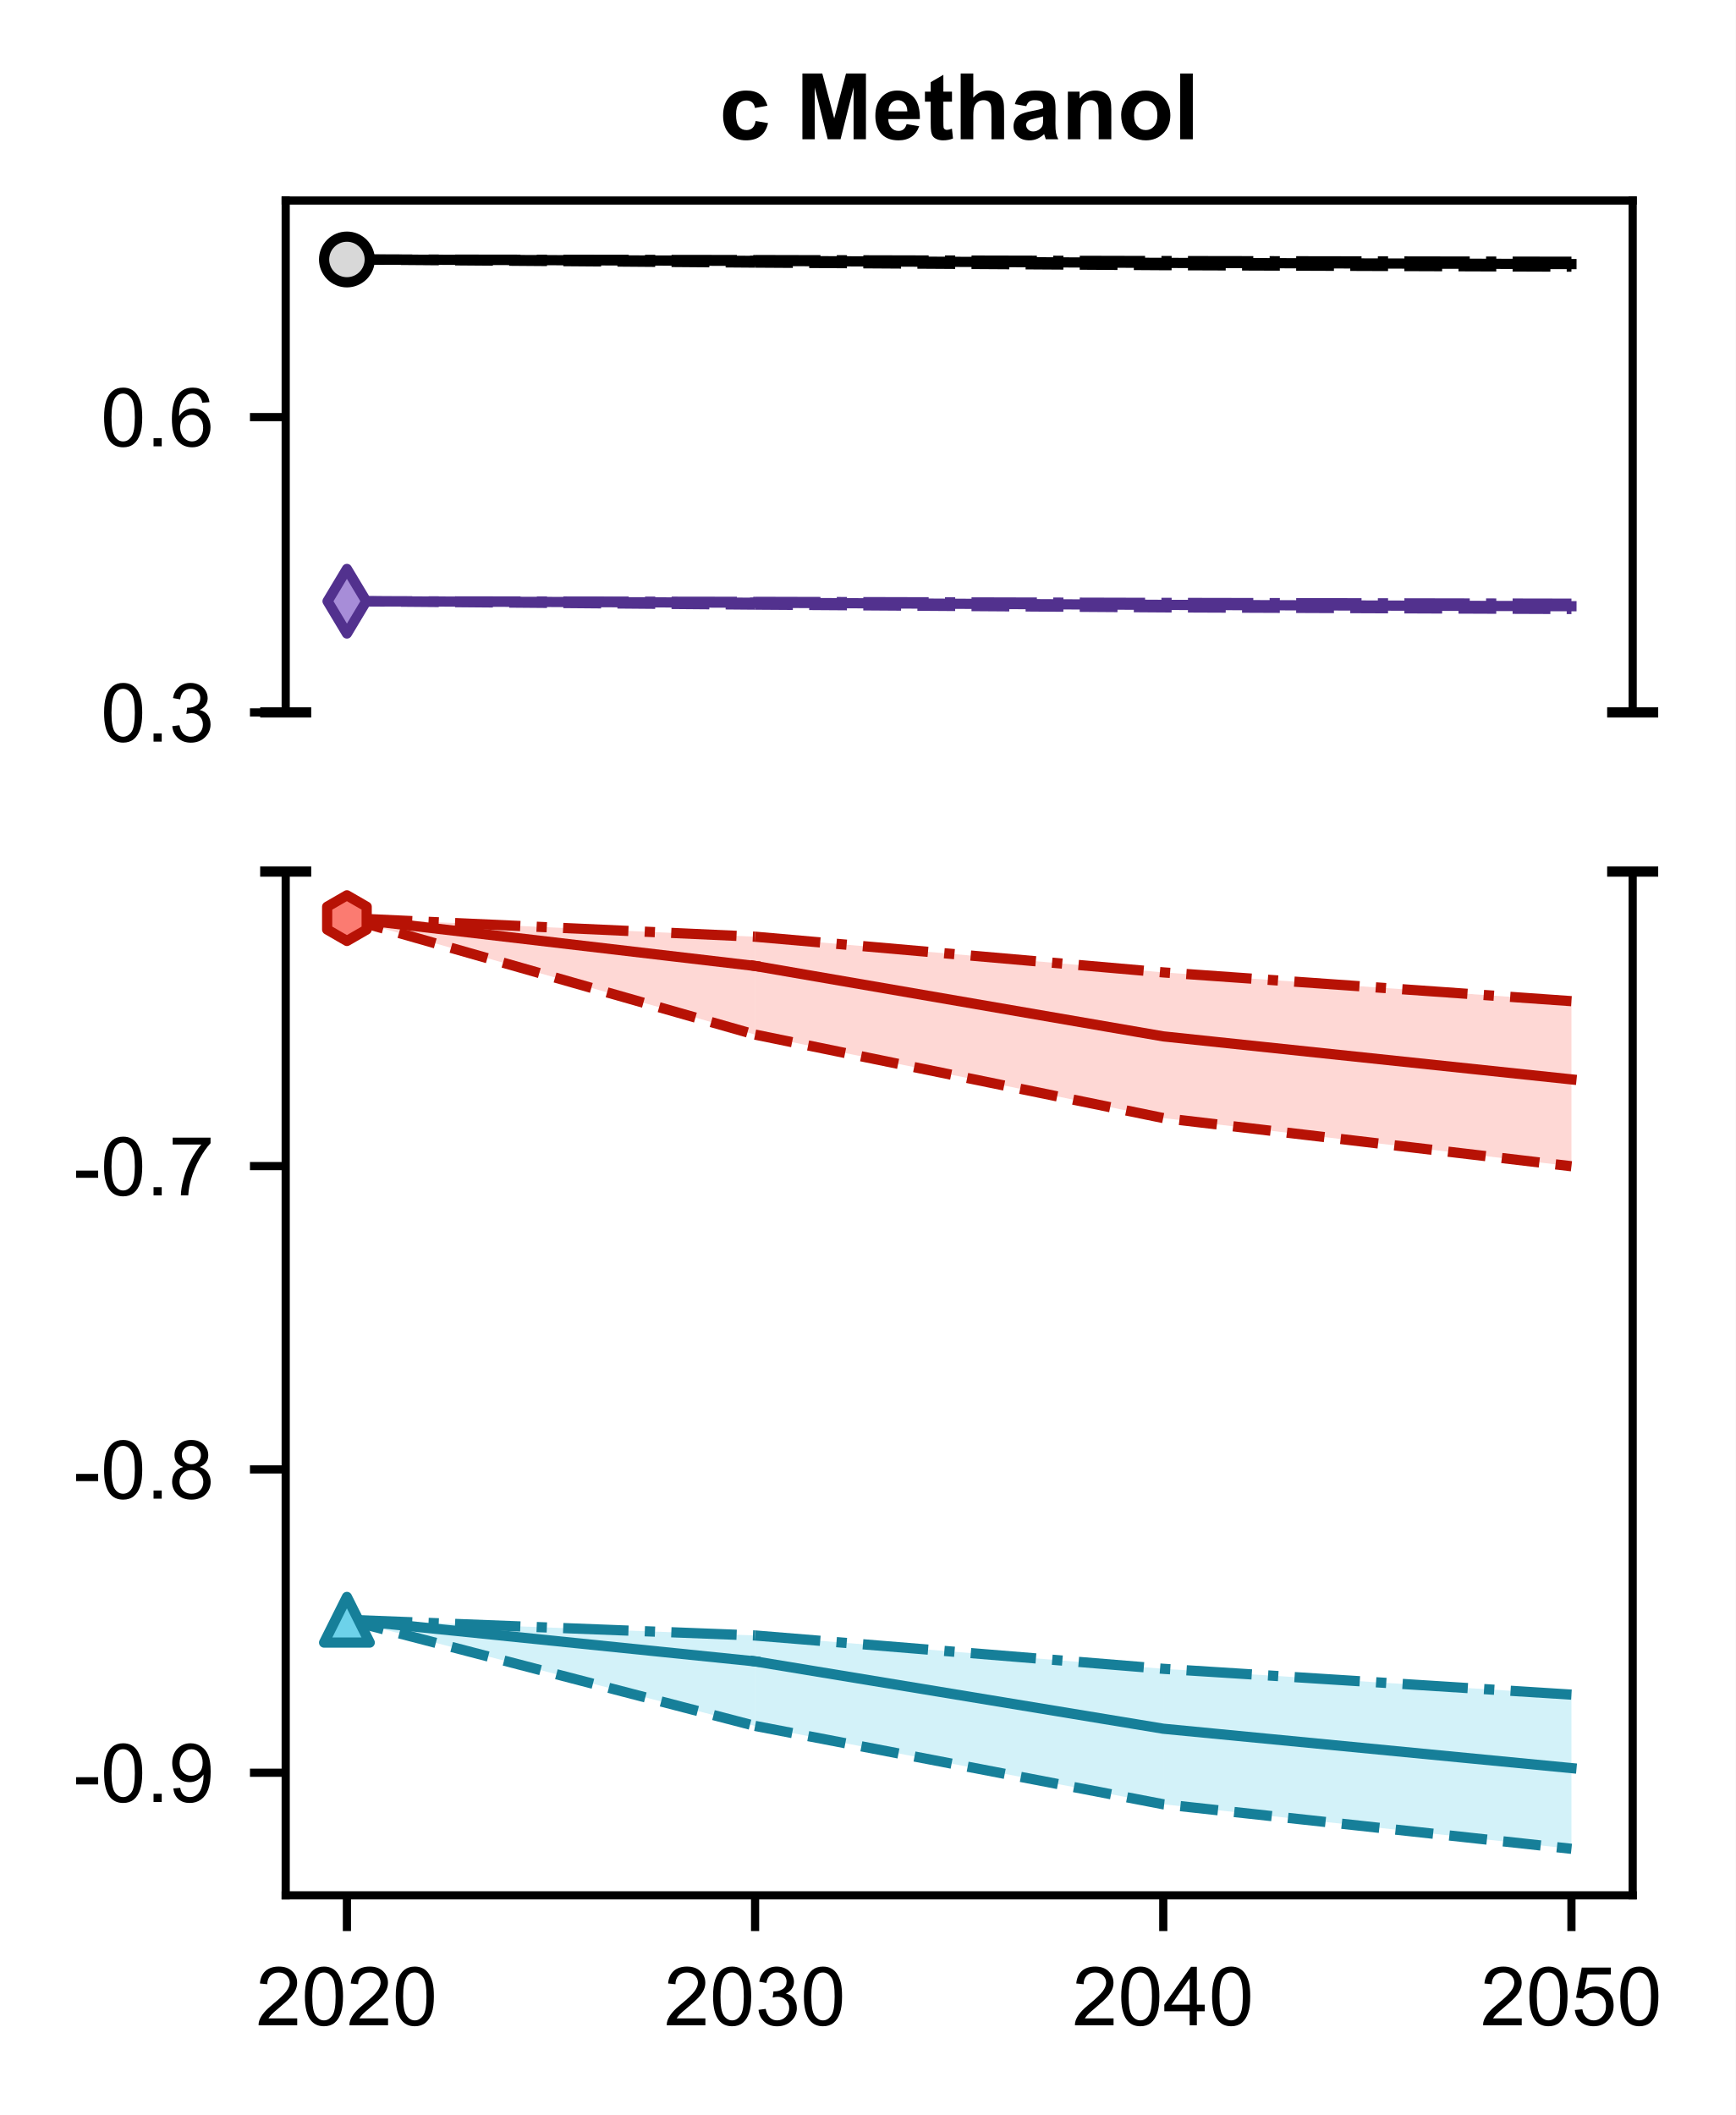
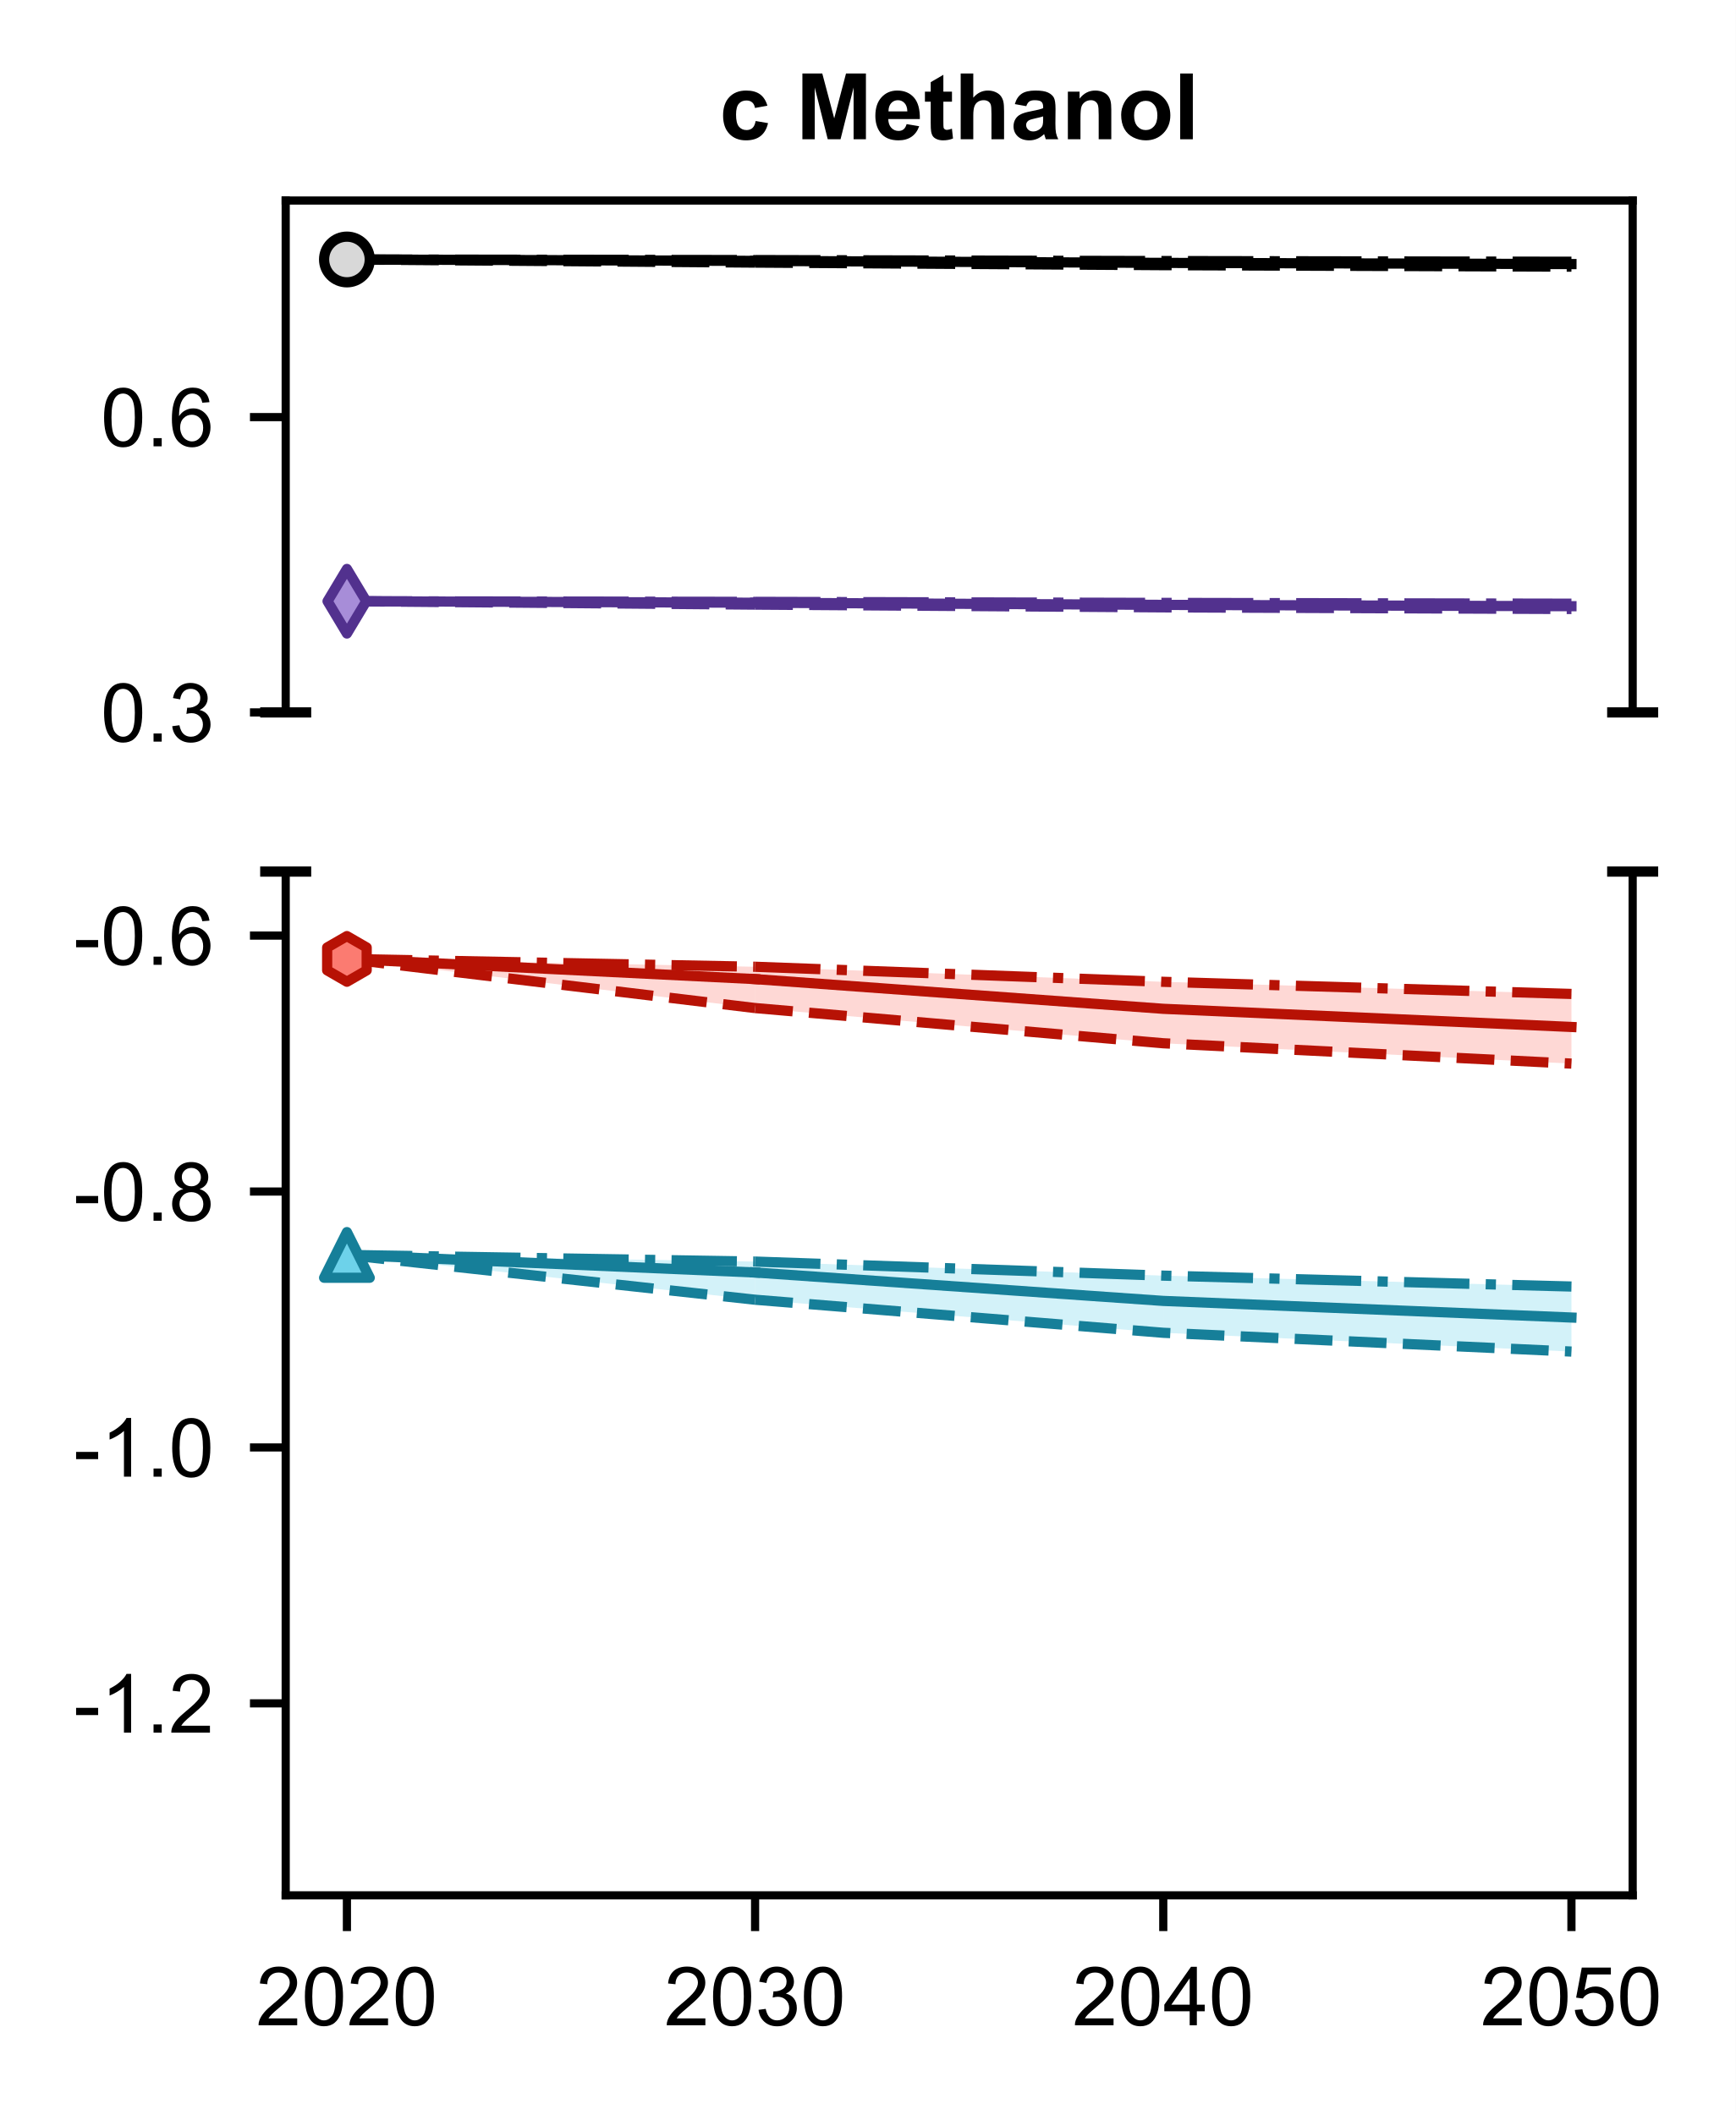
<svg xmlns="http://www.w3.org/2000/svg" xmlns:xlink="http://www.w3.org/1999/xlink" width="170.022pt" height="207.167pt" viewBox="0 0 170.022 207.167" version="1.1">
  <defs>
    <style type="text/css">*{stroke-linejoin: round; stroke-linecap: butt}</style>
  </defs>
  <g id="figure_1">
    <g id="patch_1">
      <path d="M 0 207.167  L 170.022 207.167  L 170.022 0  L 0 0  z " style="fill: #ffffff" />
    </g>
    <g id="axes_1">
      <g id="patch_2">
-         <path d="M 27.984 69.781  L 159.922 69.781  L 159.922 19.642  L 27.984 19.642  z " style="fill: #ffffff" />
+         <path d="M 27.984 69.781  L 159.921 69.781  L 159.921 19.642  L 27.984 19.642  z " style="fill: #ffffff" />
      </g>
      <g id="patch_3">
-         <path d="M 33.981 25.416  L 73.962 25.721  L 73.962 25.474  z " clip-path="url(#p23322a5b97)" style="fill: #808080; opacity: 0.3" />
+         <path d="M 33.981 25.416  L 73.962 25.721  L 73.962 25.474  z " clip-path="url(#pffa55a9d5e)" style="fill: #808080; opacity: 0.3" />
      </g>
      <g id="patch_4">
-         <path d="M 73.962 25.721  L 113.943 25.973  L 113.943 25.571  L 73.962 25.474  z " clip-path="url(#p23322a5b97)" style="fill: #808080; opacity: 0.3" />
+         <path d="M 73.962 25.721  L 113.943 25.973  L 113.943 25.571  L 73.962 25.474  z " clip-path="url(#pffa55a9d5e)" style="fill: #808080; opacity: 0.3" />
      </g>
      <g id="patch_5">
-         <path d="M 113.943 25.973  L 153.924 26.119  L 153.924 25.639  L 113.943 25.571  z " clip-path="url(#p23322a5b97)" style="fill: #808080; opacity: 0.3" />
+         <path d="M 113.943 25.973  L 153.924 26.119  L 153.924 25.639  L 113.943 25.571  z " clip-path="url(#pffa55a9d5e)" style="fill: #808080; opacity: 0.3" />
      </g>
      <g id="patch_6">
-         <path d="M 33.981 58.891  L 73.962 59.223  L 73.962 58.952  z " clip-path="url(#p23322a5b97)" style="fill: #a78dd8; opacity: 0.3" />
+         <path d="M 33.981 58.891  L 73.962 59.223  L 73.962 58.952  z " clip-path="url(#pffa55a9d5e)" style="fill: #a78dd8; opacity: 0.3" />
      </g>
      <g id="patch_7">
-         <path d="M 73.962 59.223  L 113.943 59.492  L 113.943 59.055  L 73.962 58.952  z " clip-path="url(#p23322a5b97)" style="fill: #a78dd8; opacity: 0.3" />
+         <path d="M 73.962 59.223  L 113.943 59.492  L 113.943 59.055  L 73.962 58.952  z " clip-path="url(#pffa55a9d5e)" style="fill: #a78dd8; opacity: 0.3" />
      </g>
      <g id="patch_8">
-         <path d="M 113.943 59.492  L 153.924 59.653  L 153.924 59.132  L 113.943 59.055  z " clip-path="url(#p23322a5b97)" style="fill: #a78dd8; opacity: 0.3" />
+         <path d="M 113.943 59.492  L 153.924 59.653  L 153.924 59.132  L 113.943 59.055  z " clip-path="url(#pffa55a9d5e)" style="fill: #a78dd8; opacity: 0.3" />
      </g>
      <g id="line2d_1">
-         <path d="M 33.981 25.416  L 73.962 25.554  " clip-path="url(#p23322a5b97)" style="fill: none; stroke: #000000; stroke-linecap: square" />
+         <path d="M 33.981 25.416  L 73.962 25.554  " clip-path="url(#pffa55a9d5e)" style="fill: none; stroke: #000000; stroke-linecap: square" />
      </g>
      <g id="line2d_2">
-         <path d="M 73.962 25.554  L 113.943 25.751  L 153.924 25.866  " clip-path="url(#p23322a5b97)" style="fill: none; stroke: #000000; stroke-linecap: square" />
+         <path d="M 73.962 25.554  L 113.943 25.751  L 153.924 25.866  " clip-path="url(#pffa55a9d5e)" style="fill: none; stroke: #000000; stroke-linecap: square" />
      </g>
      <g id="line2d_3">
-         <path d="M 33.981 25.416  L 73.962 25.474  " clip-path="url(#p23322a5b97)" style="fill: none; stroke-dasharray: 6.4,1.6,1,1.6; stroke-dashoffset: 0; stroke: #000000" />
+         <path d="M 33.981 25.416  L 73.962 25.474  " clip-path="url(#pffa55a9d5e)" style="fill: none; stroke-dasharray: 6.4,1.6,1,1.6; stroke-dashoffset: 0; stroke: #000000" />
      </g>
      <g id="line2d_4">
-         <path d="M 73.962 25.474  L 113.943 25.571  L 153.924 25.639  " clip-path="url(#p23322a5b97)" style="fill: none; stroke-dasharray: 6.4,1.6,1,1.6; stroke-dashoffset: 0; stroke: #000000" />
+         <path d="M 73.962 25.474  L 113.943 25.571  L 153.924 25.639  " clip-path="url(#pffa55a9d5e)" style="fill: none; stroke-dasharray: 6.4,1.6,1,1.6; stroke-dashoffset: 0; stroke: #000000" />
      </g>
      <g id="line2d_5">
-         <path d="M 33.981 25.416  L 73.962 25.721  " clip-path="url(#p23322a5b97)" style="fill: none; stroke-dasharray: 3.7,1.6; stroke-dashoffset: 0; stroke: #000000" />
+         <path d="M 33.981 25.416  L 73.962 25.721  " clip-path="url(#pffa55a9d5e)" style="fill: none; stroke-dasharray: 3.7,1.6; stroke-dashoffset: 0; stroke: #000000" />
      </g>
      <g id="line2d_6">
-         <path d="M 73.962 25.721  L 113.943 25.973  L 153.924 26.119  " clip-path="url(#p23322a5b97)" style="fill: none; stroke-dasharray: 3.7,1.6; stroke-dashoffset: 0; stroke: #000000" />
+         <path d="M 73.962 25.721  L 113.943 25.973  L 153.924 26.119  " clip-path="url(#pffa55a9d5e)" style="fill: none; stroke-dasharray: 3.7,1.6; stroke-dashoffset: 0; stroke: #000000" />
      </g>
      <g id="line2d_7">
-         <path d="M 33.981 58.891  L 73.962 59.039  " clip-path="url(#p23322a5b97)" style="fill: none; stroke: #52318e; stroke-linecap: square" />
+         <path d="M 33.981 58.891  L 73.962 59.039  " clip-path="url(#pffa55a9d5e)" style="fill: none; stroke: #52318e; stroke-linecap: square" />
      </g>
      <g id="line2d_8">
-         <path d="M 73.962 59.039  L 113.943 59.25  L 153.924 59.378  " clip-path="url(#p23322a5b97)" style="fill: none; stroke: #52318e; stroke-linecap: square" />
+         <path d="M 73.962 59.039  L 113.943 59.25  L 153.924 59.378  " clip-path="url(#pffa55a9d5e)" style="fill: none; stroke: #52318e; stroke-linecap: square" />
      </g>
      <g id="line2d_9">
-         <path d="M 33.981 58.891  L 73.962 58.952  " clip-path="url(#p23322a5b97)" style="fill: none; stroke-dasharray: 6.4,1.6,1,1.6; stroke-dashoffset: 0; stroke: #52318e" />
+         <path d="M 33.981 58.891  L 73.962 58.952  " clip-path="url(#pffa55a9d5e)" style="fill: none; stroke-dasharray: 6.4,1.6,1,1.6; stroke-dashoffset: 0; stroke: #52318e" />
      </g>
      <g id="line2d_10">
-         <path d="M 73.962 58.952  L 113.943 59.055  L 153.924 59.132  " clip-path="url(#p23322a5b97)" style="fill: none; stroke-dasharray: 6.4,1.6,1,1.6; stroke-dashoffset: 0; stroke: #52318e" />
+         <path d="M 73.962 58.952  L 113.943 59.055  L 153.924 59.132  " clip-path="url(#pffa55a9d5e)" style="fill: none; stroke-dasharray: 6.4,1.6,1,1.6; stroke-dashoffset: 0; stroke: #52318e" />
      </g>
      <g id="line2d_11">
-         <path d="M 33.981 58.891  L 73.962 59.223  " clip-path="url(#p23322a5b97)" style="fill: none; stroke-dasharray: 3.7,1.6; stroke-dashoffset: 0; stroke: #52318e" />
+         <path d="M 33.981 58.891  L 73.962 59.223  " clip-path="url(#pffa55a9d5e)" style="fill: none; stroke-dasharray: 3.7,1.6; stroke-dashoffset: 0; stroke: #52318e" />
      </g>
      <g id="line2d_12">
-         <path d="M 73.962 59.223  L 113.943 59.492  L 153.924 59.653  " clip-path="url(#p23322a5b97)" style="fill: none; stroke-dasharray: 3.7,1.6; stroke-dashoffset: 0; stroke: #52318e" />
+         <path d="M 73.962 59.223  L 113.943 59.492  L 153.924 59.653  " clip-path="url(#pffa55a9d5e)" style="fill: none; stroke-dasharray: 3.7,1.6; stroke-dashoffset: 0; stroke: #52318e" />
      </g>
      <g id="matplotlib.axis_1">
        <g id="xtick_1" />
        <g id="xtick_2" />
        <g id="xtick_3" />
        <g id="xtick_4" />
      </g>
      <g id="matplotlib.axis_2">
        <g id="ytick_1">
          <g id="line2d_13">
            <defs>
-               <path id="mb553f7c264" d="M 0 0  L -3.5 0  " style="stroke: #000000; stroke-width: 0.8" />
+               <path id="ma61cd50c92" d="M 0 0  L -3.5 0  " style="stroke: #000000; stroke-width: 0.8" />
            </defs>
            <g>
-               <use xlink:href="#mb553f7c264" x="27.984" y="69.781" style="stroke: #000000; stroke-width: 0.8" />
+               <use xlink:href="#ma61cd50c92" x="27.984" y="69.781" style="stroke: #000000; stroke-width: 0.8" />
            </g>
          </g>
          <g id="text_1">
            <g transform="translate(9.86375 72.64377) scale(0.08 -0.08)">
              <defs>
                <path id="ArialMT-30" d="M 266 2259  Q 266 3072 433 3567  Q 600 4063 929 4331  Q 1259 4600 1759 4600  Q 2128 4600 2406 4451  Q 2684 4303 2865 4023  Q 3047 3744 3150 3342  Q 3253 2941 3253 2259  Q 3253 1453 3087 958  Q 2922 463 2592 192  Q 2263 -78 1759 -78  Q 1097 -78 719 397  Q 266 969 266 2259  z M 844 2259  Q 844 1131 1108 757  Q 1372 384 1759 384  Q 2147 384 2411 759  Q 2675 1134 2675 2259  Q 2675 3391 2411 3762  Q 2147 4134 1753 4134  Q 1366 4134 1134 3806  Q 844 3388 844 2259  z " transform="scale(0.015625)" />
                <path id="ArialMT-2e" d="M 581 0  L 581 641  L 1222 641  L 1222 0  L 581 0  z " transform="scale(0.015625)" />
                <path id="ArialMT-33" d="M 269 1209  L 831 1284  Q 928 806 1161 595  Q 1394 384 1728 384  Q 2125 384 2398 659  Q 2672 934 2672 1341  Q 2672 1728 2419 1979  Q 2166 2231 1775 2231  Q 1616 2231 1378 2169  L 1441 2663  Q 1497 2656 1531 2656  Q 1891 2656 2178 2843  Q 2466 3031 2466 3422  Q 2466 3731 2256 3934  Q 2047 4138 1716 4138  Q 1388 4138 1169 3931  Q 950 3725 888 3313  L 325 3413  Q 428 3978 793 4289  Q 1159 4600 1703 4600  Q 2078 4600 2393 4439  Q 2709 4278 2876 4000  Q 3044 3722 3044 3409  Q 3044 3113 2884 2869  Q 2725 2625 2413 2481  Q 2819 2388 3044 2092  Q 3269 1797 3269 1353  Q 3269 753 2831 336  Q 2394 -81 1725 -81  Q 1122 -81 723 278  Q 325 638 269 1209  z " transform="scale(0.015625)" />
              </defs>
              <use xlink:href="#ArialMT-30" />
              <use xlink:href="#ArialMT-2e" x="55.615" />
              <use xlink:href="#ArialMT-33" x="83.398" />
            </g>
          </g>
        </g>
        <g id="ytick_2">
          <g id="line2d_14">
            <g>
-               <use xlink:href="#mb553f7c264" x="27.984" y="40.855" style="stroke: #000000; stroke-width: 0.8" />
+               <use xlink:href="#ma61cd50c92" x="27.984" y="40.855" style="stroke: #000000; stroke-width: 0.8" />
            </g>
          </g>
          <g id="text_2">
            <g transform="translate(9.86375 43.71765) scale(0.08 -0.08)">
              <defs>
                <path id="ArialMT-36" d="M 3184 3459  L 2625 3416  Q 2550 3747 2413 3897  Q 2184 4138 1850 4138  Q 1581 4138 1378 3988  Q 1113 3794 959 3422  Q 806 3050 800 2363  Q 1003 2672 1297 2822  Q 1591 2972 1913 2972  Q 2475 2972 2870 2558  Q 3266 2144 3266 1488  Q 3266 1056 3080 686  Q 2894 316 2569 119  Q 2244 -78 1831 -78  Q 1128 -78 684 439  Q 241 956 241 2144  Q 241 3472 731 4075  Q 1159 4600 1884 4600  Q 2425 4600 2770 4297  Q 3116 3994 3184 3459  z M 888 1484  Q 888 1194 1011 928  Q 1134 663 1356 523  Q 1578 384 1822 384  Q 2178 384 2434 671  Q 2691 959 2691 1453  Q 2691 1928 2437 2201  Q 2184 2475 1800 2475  Q 1419 2475 1153 2201  Q 888 1928 888 1484  z " transform="scale(0.015625)" />
              </defs>
              <use xlink:href="#ArialMT-30" />
              <use xlink:href="#ArialMT-2e" x="55.615" />
              <use xlink:href="#ArialMT-36" x="83.398" />
            </g>
          </g>
        </g>
      </g>
      <g id="PathCollection_1">
        <defs>
-           <path id="m771b8c4bbf" d="M 0 2.236  C 0.593 2.236 1.162 2 1.581 1.581  C 2 1.162 2.236 0.593 2.236 0  C 2.236 -0.593 2 -1.162 1.581 -1.581  C 1.162 -2 0.593 -2.236 0 -2.236  C -0.593 -2.236 -1.162 -2 -1.581 -1.581  C -2 -1.162 -2.236 -0.593 -2.236 0  C -2.236 0.593 -2 1.162 -1.581 1.581  C -1.162 2 -0.593 2.236 0 2.236  z " style="stroke: #000000" />
+           <path id="m70db8c311c" d="M 0 2.236  C 0.593 2.236 1.162 2 1.581 1.581  C 2 1.162 2.236 0.593 2.236 0  C 2.236 -0.593 2 -1.162 1.581 -1.581  C 1.162 -2 0.593 -2.236 0 -2.236  C -0.593 -2.236 -1.162 -2 -1.581 -1.581  C -2 -1.162 -2.236 -0.593 -2.236 0  C -2.236 0.593 -2 1.162 -1.581 1.581  C -1.162 2 -0.593 2.236 0 2.236  z " style="stroke: #000000" />
        </defs>
-         <g clip-path="url(#p23322a5b97)">
-           <use xlink:href="#m771b8c4bbf" x="33.981" y="25.416" style="fill: #d8d8d8; stroke: #000000" />
+         <g clip-path="url(#pffa55a9d5e)">
+           <use xlink:href="#m70db8c311c" x="33.981" y="25.416" style="fill: #d8d8d8; stroke: #000000" />
        </g>
      </g>
      <g id="PathCollection_2">
        <defs>
-           <path id="mf2dcf0f09a" d="M -0 3.162  L 1.897 0  L 0 -3.162  L -1.897 -0  z " style="stroke: #52318e" />
+           <path id="m788d1871b0" d="M -0 3.162  L 1.897 0  L 0 -3.162  L -1.897 -0  z " style="stroke: #52318e" />
        </defs>
-         <g clip-path="url(#p23322a5b97)">
-           <use xlink:href="#mf2dcf0f09a" x="33.981" y="58.891" style="fill: #a78dd8; stroke: #52318e" />
+         <g clip-path="url(#pffa55a9d5e)">
+           <use xlink:href="#m788d1871b0" x="33.981" y="58.891" style="fill: #a78dd8; stroke: #52318e" />
        </g>
      </g>
      <g id="line2d_15">
        <defs>
-           <path id="m4229634cae" d="M -2.5 0  L 2.5 0  " style="stroke: #000000" />
+           <path id="m372b4cc772" d="M -2.5 0  L 2.5 0  " style="stroke: #000000" />
        </defs>
        <g>
-           <use xlink:href="#m4229634cae" x="27.984" y="69.781" style="stroke: #000000" />
-           <use xlink:href="#m4229634cae" x="159.922" y="69.781" style="stroke: #000000" />
+           <use xlink:href="#m372b4cc772" x="27.984" y="69.781" style="stroke: #000000" />
+           <use xlink:href="#m372b4cc772" x="159.921" y="69.781" style="stroke: #000000" />
        </g>
      </g>
      <g id="patch_9">
        <path d="M 27.984 69.781  L 27.984 19.642  " style="fill: none; stroke: #000000; stroke-width: 0.8; stroke-linejoin: miter; stroke-linecap: square" />
      </g>
      <g id="patch_10">
-         <path d="M 159.922 69.781  L 159.922 19.642  " style="fill: none; stroke: #000000; stroke-width: 0.8; stroke-linejoin: miter; stroke-linecap: square" />
+         <path d="M 159.921 69.781  L 159.921 19.642  " style="fill: none; stroke: #000000; stroke-width: 0.8; stroke-linejoin: miter; stroke-linecap: square" />
      </g>
      <g id="patch_11">
-         <path d="M 27.984 19.642  L 159.922 19.642  " style="fill: none; stroke: #000000; stroke-width: 0.8; stroke-linejoin: miter; stroke-linecap: square" />
+         <path d="M 27.984 19.642  L 159.921 19.642  " style="fill: none; stroke: #000000; stroke-width: 0.8; stroke-linejoin: miter; stroke-linecap: square" />
      </g>
      <g id="text_3">
-         <g transform="translate(70.45279 13.64203) scale(0.09 -0.09)">
+         <g transform="translate(70.45277 13.64203) scale(0.09 -0.09)">
          <defs>
            <path id="Arial-BoldMT-63" d="M 3353 2338  L 2488 2181  Q 2444 2441 2289 2572  Q 2134 2703 1888 2703  Q 1559 2703 1364 2476  Q 1169 2250 1169 1719  Q 1169 1128 1367 884  Q 1566 641 1900 641  Q 2150 641 2309 783  Q 2469 925 2534 1272  L 3397 1125  Q 3263 531 2881 228  Q 2500 -75 1859 -75  Q 1131 -75 698 384  Q 266 844 266 1656  Q 266 2478 700 2936  Q 1134 3394 1875 3394  Q 2481 3394 2839 3133  Q 3197 2872 3353 2338  z " transform="scale(0.015625)" />
            <path id="Arial-BoldMT-20" transform="scale(0.015625)" />
            <path id="Arial-BoldMT-4d" d="M 453 0  L 453 4581  L 1838 4581  L 2669 1456  L 3491 4581  L 4878 4581  L 4878 0  L 4019 0  L 4019 3606  L 3109 0  L 2219 0  L 1313 3606  L 1313 0  L 453 0  z " transform="scale(0.015625)" />
            <path id="Arial-BoldMT-65" d="M 2381 1056  L 3256 909  Q 3088 428 2723 176  Q 2359 -75 1813 -75  Q 947 -75 531 491  Q 203 944 203 1634  Q 203 2459 634 2926  Q 1066 3394 1725 3394  Q 2466 3394 2894 2905  Q 3322 2416 3303 1406  L 1103 1406  Q 1113 1016 1316 798  Q 1519 581 1822 581  Q 2028 581 2168 693  Q 2309 806 2381 1056  z M 2431 1944  Q 2422 2325 2234 2523  Q 2047 2722 1778 2722  Q 1491 2722 1303 2513  Q 1116 2303 1119 1944  L 2431 1944  z " transform="scale(0.015625)" />
            <path id="Arial-BoldMT-74" d="M 1981 3319  L 1981 2619  L 1381 2619  L 1381 1281  Q 1381 875 1398 808  Q 1416 741 1477 697  Q 1538 653 1625 653  Q 1747 653 1978 738  L 2053 56  Q 1747 -75 1359 -75  Q 1122 -75 931 4  Q 741 84 652 211  Q 563 338 528 553  Q 500 706 500 1172  L 500 2619  L 97 2619  L 97 3319  L 500 3319  L 500 3978  L 1381 4491  L 1381 3319  L 1981 3319  z " transform="scale(0.015625)" />
            <path id="Arial-BoldMT-68" d="M 1334 4581  L 1334 2897  Q 1759 3394 2350 3394  Q 2653 3394 2897 3281  Q 3141 3169 3264 2994  Q 3388 2819 3433 2606  Q 3478 2394 3478 1947  L 3478 0  L 2600 0  L 2600 1753  Q 2600 2275 2550 2415  Q 2500 2556 2373 2639  Q 2247 2722 2056 2722  Q 1838 2722 1666 2615  Q 1494 2509 1414 2295  Q 1334 2081 1334 1663  L 1334 0  L 456 0  L 456 4581  L 1334 4581  z " transform="scale(0.015625)" />
            <path id="Arial-BoldMT-61" d="M 1116 2306  L 319 2450  Q 453 2931 781 3162  Q 1109 3394 1756 3394  Q 2344 3394 2631 3255  Q 2919 3116 3036 2902  Q 3153 2688 3153 2116  L 3144 1091  Q 3144 653 3186 445  Q 3228 238 3344 0  L 2475 0  Q 2441 88 2391 259  Q 2369 338 2359 363  Q 2134 144 1878 34  Q 1622 -75 1331 -75  Q 819 -75 523 203  Q 228 481 228 906  Q 228 1188 362 1408  Q 497 1628 739 1745  Q 981 1863 1438 1950  Q 2053 2066 2291 2166  L 2291 2253  Q 2291 2506 2166 2614  Q 2041 2722 1694 2722  Q 1459 2722 1328 2630  Q 1197 2538 1116 2306  z M 2291 1594  Q 2122 1538 1756 1459  Q 1391 1381 1278 1306  Q 1106 1184 1106 997  Q 1106 813 1243 678  Q 1381 544 1594 544  Q 1831 544 2047 700  Q 2206 819 2256 991  Q 2291 1103 2291 1419  L 2291 1594  z " transform="scale(0.015625)" />
            <path id="Arial-BoldMT-6e" d="M 3478 0  L 2600 0  L 2600 1694  Q 2600 2231 2544 2389  Q 2488 2547 2361 2634  Q 2234 2722 2056 2722  Q 1828 2722 1647 2597  Q 1466 2472 1398 2265  Q 1331 2059 1331 1503  L 1331 0  L 453 0  L 453 3319  L 1269 3319  L 1269 2831  Q 1703 3394 2363 3394  Q 2653 3394 2893 3289  Q 3134 3184 3257 3021  Q 3381 2859 3429 2653  Q 3478 2447 3478 2063  L 3478 0  z " transform="scale(0.015625)" />
            <path id="Arial-BoldMT-6f" d="M 256 1706  Q 256 2144 472 2553  Q 688 2963 1083 3178  Q 1478 3394 1966 3394  Q 2719 3394 3200 2905  Q 3681 2416 3681 1669  Q 3681 916 3195 420  Q 2709 -75 1972 -75  Q 1516 -75 1102 131  Q 688 338 472 736  Q 256 1134 256 1706  z M 1156 1659  Q 1156 1166 1390 903  Q 1625 641 1969 641  Q 2313 641 2545 903  Q 2778 1166 2778 1666  Q 2778 2153 2545 2415  Q 2313 2678 1969 2678  Q 1625 2678 1390 2415  Q 1156 2153 1156 1659  z " transform="scale(0.015625)" />
            <path id="Arial-BoldMT-6c" d="M 459 0  L 459 4581  L 1338 4581  L 1338 0  L 459 0  z " transform="scale(0.015625)" />
          </defs>
          <use xlink:href="#Arial-BoldMT-63" />
          <use xlink:href="#Arial-BoldMT-20" x="55.615" />
          <use xlink:href="#Arial-BoldMT-4d" x="83.398" />
          <use xlink:href="#Arial-BoldMT-65" x="166.699" />
          <use xlink:href="#Arial-BoldMT-74" x="222.314" />
          <use xlink:href="#Arial-BoldMT-68" x="255.615" />
          <use xlink:href="#Arial-BoldMT-61" x="316.699" />
          <use xlink:href="#Arial-BoldMT-6e" x="372.314" />
          <use xlink:href="#Arial-BoldMT-6f" x="433.398" />
          <use xlink:href="#Arial-BoldMT-6c" x="494.482" />
        </g>
      </g>
    </g>
    <g id="axes_2">
      <g id="patch_12">
-         <path d="M 27.984 185.651  L 159.922 185.651  L 159.922 85.374  L 27.984 85.374  z " style="fill: #ffffff" />
+         <path d="M 27.984 185.651  L 159.921 185.651  L 159.921 85.374  L 27.984 85.374  z " style="fill: #ffffff" />
      </g>
      <g id="patch_13">
-         <path d="M 33.981 158.657  L 73.962 169.056  L 73.962 160.198  z " clip-path="url(#p13dc4ee8be)" style="fill: #6dd2ea; opacity: 0.3" />
+         <path d="M 33.981 122.922  L 73.962 127.31  L 73.962 123.573  z " clip-path="url(#p089c542dbd)" style="fill: #6dd2ea; opacity: 0.3" />
      </g>
      <g id="patch_14">
-         <path d="M 73.962 169.056  L 113.943 176.731  L 113.943 163.462  L 73.962 160.198  z " clip-path="url(#p13dc4ee8be)" style="fill: #6dd2ea; opacity: 0.3" />
+         <path d="M 73.962 127.31  L 113.943 130.548  L 113.943 124.95  L 73.962 123.573  z " clip-path="url(#p089c542dbd)" style="fill: #6dd2ea; opacity: 0.3" />
      </g>
      <g id="patch_15">
-         <path d="M 113.943 176.731  L 153.924 181.093  L 153.924 165.992  L 113.943 163.462  z " clip-path="url(#p13dc4ee8be)" style="fill: #6dd2ea; opacity: 0.3" />
+         <path d="M 113.943 130.548  L 153.924 132.388  L 153.924 126.017  L 113.943 124.95  z " clip-path="url(#p089c542dbd)" style="fill: #6dd2ea; opacity: 0.3" />
      </g>
      <g id="patch_16">
-         <path d="M 33.981 89.932  L 73.962 101.341  L 73.962 91.752  z " clip-path="url(#p13dc4ee8be)" style="fill: #fb7b71; opacity: 0.3" />
+         <path d="M 33.981 93.927  L 73.962 98.74  L 73.962 94.695  z " clip-path="url(#p089c542dbd)" style="fill: #fb7b71; opacity: 0.3" />
      </g>
      <g id="patch_17">
-         <path d="M 73.962 101.341  L 113.943 109.515  L 113.943 95.248  L 73.962 91.752  z " clip-path="url(#p13dc4ee8be)" style="fill: #fb7b71; opacity: 0.3" />
+         <path d="M 73.962 98.74  L 113.943 102.189  L 113.943 96.17  L 73.962 94.695  z " clip-path="url(#p089c542dbd)" style="fill: #fb7b71; opacity: 0.3" />
      </g>
      <g id="patch_18">
-         <path d="M 113.943 109.515  L 153.924 114.235  L 153.924 98.065  L 113.943 95.248  z " clip-path="url(#p13dc4ee8be)" style="fill: #fb7b71; opacity: 0.3" />
+         <path d="M 113.943 102.189  L 153.924 104.181  L 153.924 97.358  L 113.943 96.17  z " clip-path="url(#p089c542dbd)" style="fill: #fb7b71; opacity: 0.3" />
      </g>
      <g id="line2d_16">
-         <path d="M 33.981 158.657  L 73.962 162.735  " clip-path="url(#p13dc4ee8be)" style="fill: none; stroke: #167f99; stroke-linecap: square" />
+         <path d="M 33.981 122.922  L 73.962 124.643  " clip-path="url(#p089c542dbd)" style="fill: none; stroke: #167f99; stroke-linecap: square" />
      </g>
      <g id="line2d_17">
-         <path d="M 73.962 162.735  L 113.943 169.331  L 153.924 173.189  " clip-path="url(#p13dc4ee8be)" style="fill: none; stroke: #167f99; stroke-linecap: square" />
+         <path d="M 73.962 124.643  L 113.943 127.426  L 153.924 129.054  " clip-path="url(#p089c542dbd)" style="fill: none; stroke: #167f99; stroke-linecap: square" />
      </g>
      <g id="line2d_18">
-         <path d="M 33.981 158.657  L 73.962 160.198  " clip-path="url(#p13dc4ee8be)" style="fill: none; stroke-dasharray: 6.4,1.6,1,1.6; stroke-dashoffset: 0; stroke: #167f99" />
+         <path d="M 33.981 122.922  L 73.962 123.573  " clip-path="url(#p089c542dbd)" style="fill: none; stroke-dasharray: 6.4,1.6,1,1.6; stroke-dashoffset: 0; stroke: #167f99" />
      </g>
      <g id="line2d_19">
-         <path d="M 73.962 160.198  L 113.943 163.462  L 153.924 165.992  " clip-path="url(#p13dc4ee8be)" style="fill: none; stroke-dasharray: 6.4,1.6,1,1.6; stroke-dashoffset: 0; stroke: #167f99" />
+         <path d="M 73.962 123.573  L 113.943 124.95  L 153.924 126.017  " clip-path="url(#p089c542dbd)" style="fill: none; stroke-dasharray: 6.4,1.6,1,1.6; stroke-dashoffset: 0; stroke: #167f99" />
      </g>
      <g id="line2d_20">
-         <path d="M 33.981 158.657  L 73.962 169.056  " clip-path="url(#p13dc4ee8be)" style="fill: none; stroke-dasharray: 3.7,1.6; stroke-dashoffset: 0; stroke: #167f99" />
+         <path d="M 33.981 122.922  L 73.962 127.31  " clip-path="url(#p089c542dbd)" style="fill: none; stroke-dasharray: 3.7,1.6; stroke-dashoffset: 0; stroke: #167f99" />
      </g>
      <g id="line2d_21">
-         <path d="M 73.962 169.056  L 113.943 176.731  L 153.924 181.093  " clip-path="url(#p13dc4ee8be)" style="fill: none; stroke-dasharray: 3.7,1.6; stroke-dashoffset: 0; stroke: #167f99" />
+         <path d="M 73.962 127.31  L 113.943 130.548  L 153.924 132.388  " clip-path="url(#p089c542dbd)" style="fill: none; stroke-dasharray: 3.7,1.6; stroke-dashoffset: 0; stroke: #167f99" />
      </g>
      <g id="line2d_22">
-         <path d="M 33.981 89.932  L 73.962 94.619  " clip-path="url(#p13dc4ee8be)" style="fill: none; stroke: #b71205; stroke-linecap: square" />
+         <path d="M 33.981 93.927  L 73.962 95.904  " clip-path="url(#p089c542dbd)" style="fill: none; stroke: #b71205; stroke-linecap: square" />
      </g>
      <g id="line2d_23">
-         <path d="M 73.962 94.619  L 113.943 101.515  L 153.924 105.728  " clip-path="url(#p13dc4ee8be)" style="fill: none; stroke: #b71205; stroke-linecap: square" />
+         <path d="M 73.962 95.904  L 113.943 98.814  L 153.924 100.592  " clip-path="url(#p089c542dbd)" style="fill: none; stroke: #b71205; stroke-linecap: square" />
      </g>
      <g id="line2d_24">
-         <path d="M 33.981 89.932  L 73.962 91.752  " clip-path="url(#p13dc4ee8be)" style="fill: none; stroke-dasharray: 6.4,1.6,1,1.6; stroke-dashoffset: 0; stroke: #b71205" />
+         <path d="M 33.981 93.927  L 73.962 94.695  " clip-path="url(#p089c542dbd)" style="fill: none; stroke-dasharray: 6.4,1.6,1,1.6; stroke-dashoffset: 0; stroke: #b71205" />
      </g>
      <g id="line2d_25">
-         <path d="M 73.962 91.752  L 113.943 95.248  L 153.924 98.065  " clip-path="url(#p13dc4ee8be)" style="fill: none; stroke-dasharray: 6.4,1.6,1,1.6; stroke-dashoffset: 0; stroke: #b71205" />
+         <path d="M 73.962 94.695  L 113.943 96.17  L 153.924 97.358  " clip-path="url(#p089c542dbd)" style="fill: none; stroke-dasharray: 6.4,1.6,1,1.6; stroke-dashoffset: 0; stroke: #b71205" />
      </g>
      <g id="line2d_26">
-         <path d="M 33.981 89.932  L 73.962 101.341  " clip-path="url(#p13dc4ee8be)" style="fill: none; stroke-dasharray: 3.7,1.6; stroke-dashoffset: 0; stroke: #b71205" />
+         <path d="M 33.981 93.927  L 73.962 98.74  " clip-path="url(#p089c542dbd)" style="fill: none; stroke-dasharray: 3.7,1.6; stroke-dashoffset: 0; stroke: #b71205" />
      </g>
      <g id="line2d_27">
-         <path d="M 73.962 101.341  L 113.943 109.515  L 153.924 114.235  " clip-path="url(#p13dc4ee8be)" style="fill: none; stroke-dasharray: 3.7,1.6; stroke-dashoffset: 0; stroke: #b71205" />
+         <path d="M 73.962 98.74  L 113.943 102.189  L 153.924 104.181  " clip-path="url(#p089c542dbd)" style="fill: none; stroke-dasharray: 3.7,1.6; stroke-dashoffset: 0; stroke: #b71205" />
      </g>
      <g id="matplotlib.axis_3">
        <g id="xtick_5">
          <g id="line2d_28">
            <defs>
-               <path id="m16f44eca8b" d="M 0 0  L 0 3.5  " style="stroke: #000000; stroke-width: 0.8" />
+               <path id="mf6ceb92f5f" d="M 0 0  L 0 3.5  " style="stroke: #000000; stroke-width: 0.8" />
            </defs>
            <g>
-               <use xlink:href="#m16f44eca8b" x="33.981" y="185.651" style="stroke: #000000; stroke-width: 0.8" />
+               <use xlink:href="#mf6ceb92f5f" x="33.981" y="185.651" style="stroke: #000000; stroke-width: 0.8" />
            </g>
          </g>
          <g id="text_4">
            <g transform="translate(25.08342 198.3773) scale(0.08 -0.08)">
              <defs>
                <path id="ArialMT-32" d="M 3222 541  L 3222 0  L 194 0  Q 188 203 259 391  Q 375 700 629 1000  Q 884 1300 1366 1694  Q 2113 2306 2375 2664  Q 2638 3022 2638 3341  Q 2638 3675 2398 3904  Q 2159 4134 1775 4134  Q 1369 4134 1125 3890  Q 881 3647 878 3216  L 300 3275  Q 359 3922 746 4261  Q 1134 4600 1788 4600  Q 2447 4600 2831 4234  Q 3216 3869 3216 3328  Q 3216 3053 3103 2787  Q 2991 2522 2730 2228  Q 2469 1934 1863 1422  Q 1356 997 1212 845  Q 1069 694 975 541  L 3222 541  z " transform="scale(0.015625)" />
              </defs>
              <use xlink:href="#ArialMT-32" />
              <use xlink:href="#ArialMT-30" x="55.615" />
              <use xlink:href="#ArialMT-32" x="111.23" />
              <use xlink:href="#ArialMT-30" x="166.846" />
            </g>
          </g>
        </g>
        <g id="xtick_6">
          <g id="line2d_29">
            <g>
-               <use xlink:href="#m16f44eca8b" x="73.962" y="185.651" style="stroke: #000000; stroke-width: 0.8" />
+               <use xlink:href="#mf6ceb92f5f" x="73.962" y="185.651" style="stroke: #000000; stroke-width: 0.8" />
            </g>
          </g>
          <g id="text_5">
-             <g transform="translate(65.06456 198.3773) scale(0.08 -0.08)">
+             <g transform="translate(65.06455 198.3773) scale(0.08 -0.08)">
              <use xlink:href="#ArialMT-32" />
              <use xlink:href="#ArialMT-30" x="55.615" />
              <use xlink:href="#ArialMT-33" x="111.23" />
              <use xlink:href="#ArialMT-30" x="166.846" />
            </g>
          </g>
        </g>
        <g id="xtick_7">
          <g id="line2d_30">
            <g>
-               <use xlink:href="#m16f44eca8b" x="113.943" y="185.651" style="stroke: #000000; stroke-width: 0.8" />
+               <use xlink:href="#mf6ceb92f5f" x="113.943" y="185.651" style="stroke: #000000; stroke-width: 0.8" />
            </g>
          </g>
          <g id="text_6">
            <g transform="translate(105.0457 198.3773) scale(0.08 -0.08)">
              <defs>
                <path id="ArialMT-34" d="M 2069 0  L 2069 1097  L 81 1097  L 81 1613  L 2172 4581  L 2631 4581  L 2631 1613  L 3250 1613  L 3250 1097  L 2631 1097  L 2631 0  L 2069 0  z M 2069 1613  L 2069 3678  L 634 1613  L 2069 1613  z " transform="scale(0.015625)" />
              </defs>
              <use xlink:href="#ArialMT-32" />
              <use xlink:href="#ArialMT-30" x="55.615" />
              <use xlink:href="#ArialMT-34" x="111.23" />
              <use xlink:href="#ArialMT-30" x="166.846" />
            </g>
          </g>
        </g>
        <g id="xtick_8">
          <g id="line2d_31">
            <g>
-               <use xlink:href="#m16f44eca8b" x="153.924" y="185.651" style="stroke: #000000; stroke-width: 0.8" />
+               <use xlink:href="#mf6ceb92f5f" x="153.924" y="185.651" style="stroke: #000000; stroke-width: 0.8" />
            </g>
          </g>
          <g id="text_7">
            <g transform="translate(145.0268 198.3773) scale(0.08 -0.08)">
              <defs>
                <path id="ArialMT-35" d="M 266 1200  L 856 1250  Q 922 819 1161 601  Q 1400 384 1738 384  Q 2144 384 2425 690  Q 2706 997 2706 1503  Q 2706 1984 2436 2262  Q 2166 2541 1728 2541  Q 1456 2541 1237 2417  Q 1019 2294 894 2097  L 366 2166  L 809 4519  L 3088 4519  L 3088 3981  L 1259 3981  L 1013 2750  Q 1425 3038 1878 3038  Q 2478 3038 2890 2622  Q 3303 2206 3303 1553  Q 3303 931 2941 478  Q 2500 -78 1738 -78  Q 1113 -78 717 272  Q 322 622 266 1200  z " transform="scale(0.015625)" />
              </defs>
              <use xlink:href="#ArialMT-32" />
              <use xlink:href="#ArialMT-30" x="55.615" />
              <use xlink:href="#ArialMT-35" x="111.23" />
              <use xlink:href="#ArialMT-30" x="166.846" />
            </g>
          </g>
        </g>
      </g>
      <g id="matplotlib.axis_4">
        <g id="ytick_3">
          <g id="line2d_32">
            <g>
-               <use xlink:href="#mb553f7c264" x="27.984" y="173.643" style="stroke: #000000; stroke-width: 0.8" />
+               <use xlink:href="#ma61cd50c92" x="27.984" y="166.849" style="stroke: #000000; stroke-width: 0.8" />
            </g>
          </g>
          <g id="text_8">
-             <g transform="translate(7.2 176.5057) scale(0.08 -0.08)">
+             <g transform="translate(7.2 169.7122) scale(0.08 -0.08)">
              <defs>
                <path id="ArialMT-2d" d="M 203 1375  L 203 1941  L 1931 1941  L 1931 1375  L 203 1375  z " transform="scale(0.015625)" />
-                 <path id="ArialMT-39" d="M 350 1059  L 891 1109  Q 959 728 1153 556  Q 1347 384 1650 384  Q 1909 384 2104 503  Q 2300 622 2425 820  Q 2550 1019 2634 1356  Q 2719 1694 2719 2044  Q 2719 2081 2716 2156  Q 2547 1888 2255 1720  Q 1963 1553 1622 1553  Q 1053 1553 659 1965  Q 266 2378 266 3053  Q 266 3750 677 4175  Q 1088 4600 1706 4600  Q 2153 4600 2523 4359  Q 2894 4119 3086 3673  Q 3278 3228 3278 2384  Q 3278 1506 3087 986  Q 2897 466 2520 194  Q 2144 -78 1638 -78  Q 1100 -78 759 220  Q 419 519 350 1059  z M 2653 3081  Q 2653 3566 2395 3850  Q 2138 4134 1775 4134  Q 1400 4134 1122 3828  Q 844 3522 844 3034  Q 844 2597 1108 2323  Q 1372 2050 1759 2050  Q 2150 2050 2401 2323  Q 2653 2597 2653 3081  z " transform="scale(0.015625)" />
+                 <path id="ArialMT-31" d="M 2384 0  L 1822 0  L 1822 3584  Q 1619 3391 1289 3197  Q 959 3003 697 2906  L 697 3450  Q 1169 3672 1522 3987  Q 1875 4303 2022 4600  L 2384 4600  L 2384 0  z " transform="scale(0.015625)" />
              </defs>
              <use xlink:href="#ArialMT-2d" />
-               <use xlink:href="#ArialMT-30" x="33.301" />
+               <use xlink:href="#ArialMT-31" x="33.301" />
              <use xlink:href="#ArialMT-2e" x="88.916" />
-               <use xlink:href="#ArialMT-39" x="116.699" />
+               <use xlink:href="#ArialMT-32" x="116.699" />
            </g>
          </g>
        </g>
        <g id="ytick_4">
          <g id="line2d_33">
            <g>
-               <use xlink:href="#mb553f7c264" x="27.984" y="143.933" style="stroke: #000000; stroke-width: 0.8" />
+               <use xlink:href="#ma61cd50c92" x="27.984" y="141.78" style="stroke: #000000; stroke-width: 0.8" />
            </g>
          </g>
          <g id="text_9">
-             <g transform="translate(7.2 146.7962) scale(0.08 -0.08)">
+             <g transform="translate(7.2 144.6428) scale(0.08 -0.08)">
+               <use xlink:href="#ArialMT-2d" />
+               <use xlink:href="#ArialMT-31" x="33.301" />
+               <use xlink:href="#ArialMT-2e" x="88.916" />
+               <use xlink:href="#ArialMT-30" x="116.699" />
+             </g>
+           </g>
+         </g>
+         <g id="ytick_5">
+           <g id="line2d_34">
+             <g>
+               <use xlink:href="#ma61cd50c92" x="27.984" y="116.71" style="stroke: #000000; stroke-width: 0.8" />
+             </g>
+           </g>
+           <g id="text_10">
+             <g transform="translate(7.2 119.5735) scale(0.08 -0.08)">
              <defs>
                <path id="ArialMT-38" d="M 1131 2484  Q 781 2613 612 2850  Q 444 3088 444 3419  Q 444 3919 803 4259  Q 1163 4600 1759 4600  Q 2359 4600 2725 4251  Q 3091 3903 3091 3403  Q 3091 3084 2923 2848  Q 2756 2613 2416 2484  Q 2838 2347 3058 2040  Q 3278 1734 3278 1309  Q 3278 722 2862 322  Q 2447 -78 1769 -78  Q 1091 -78 675 323  Q 259 725 259 1325  Q 259 1772 486 2073  Q 713 2375 1131 2484  z M 1019 3438  Q 1019 3113 1228 2906  Q 1438 2700 1772 2700  Q 2097 2700 2305 2904  Q 2513 3109 2513 3406  Q 2513 3716 2298 3927  Q 2084 4138 1766 4138  Q 1444 4138 1231 3931  Q 1019 3725 1019 3438  z M 838 1322  Q 838 1081 952 856  Q 1066 631 1291 507  Q 1516 384 1775 384  Q 2178 384 2440 643  Q 2703 903 2703 1303  Q 2703 1709 2433 1975  Q 2163 2241 1756 2241  Q 1359 2241 1098 1978  Q 838 1716 838 1322  z " transform="scale(0.015625)" />
              </defs>
              <use xlink:href="#ArialMT-2d" />
              <use xlink:href="#ArialMT-30" x="33.301" />
              <use xlink:href="#ArialMT-2e" x="88.916" />
              <use xlink:href="#ArialMT-38" x="116.699" />
            </g>
          </g>
        </g>
-         <g id="ytick_5">
-           <g id="line2d_34">
-             <g>
-               <use xlink:href="#mb553f7c264" x="27.984" y="114.223" style="stroke: #000000; stroke-width: 0.8" />
-             </g>
-           </g>
-           <g id="text_10">
-             <g transform="translate(7.2 117.0866) scale(0.08 -0.08)">
-               <defs>
-                 <path id="ArialMT-37" d="M 303 3981  L 303 4522  L 3269 4522  L 3269 4084  Q 2831 3619 2401 2847  Q 1972 2075 1738 1259  Q 1569 684 1522 0  L 944 0  Q 953 541 1156 1306  Q 1359 2072 1739 2783  Q 2119 3494 2547 3981  L 303 3981  z " transform="scale(0.015625)" />
-               </defs>
+         <g id="ytick_6">
+           <g id="line2d_35">
+             <g>
+               <use xlink:href="#ma61cd50c92" x="27.984" y="91.641" style="stroke: #000000; stroke-width: 0.8" />
+             </g>
+           </g>
+           <g id="text_11">
+             <g transform="translate(7.2 94.50423) scale(0.08 -0.08)">
              <use xlink:href="#ArialMT-2d" />
              <use xlink:href="#ArialMT-30" x="33.301" />
              <use xlink:href="#ArialMT-2e" x="88.916" />
-               <use xlink:href="#ArialMT-37" x="116.699" />
+               <use xlink:href="#ArialMT-36" x="116.699" />
            </g>
          </g>
        </g>
      </g>
      <g id="PathCollection_3">
        <defs>
-           <path id="me1d42a605b" d="M 0 -2.236  L -2.236 2.236  L 2.236 2.236  z " style="stroke: #167f99" />
+           <path id="mcbb796501b" d="M 0 -2.236  L -2.236 2.236  L 2.236 2.236  z " style="stroke: #167f99" />
        </defs>
-         <g clip-path="url(#p13dc4ee8be)">
-           <use xlink:href="#me1d42a605b" x="33.981" y="158.657" style="fill: #6dd2ea; stroke: #167f99" />
+         <g clip-path="url(#p089c542dbd)">
+           <use xlink:href="#mcbb796501b" x="33.981" y="122.922" style="fill: #6dd2ea; stroke: #167f99" />
        </g>
      </g>
      <g id="PathCollection_4">
        <defs>
-           <path id="m0fe2afd13f" d="M 0 -2.236  L -1.936 -1.118  L -1.936 1.118  L -0 2.236  L 1.936 1.118  L 1.936 -1.118  z " style="stroke: #b71205" />
+           <path id="md9050101a7" d="M 0 -2.236  L -1.936 -1.118  L -1.936 1.118  L -0 2.236  L 1.936 1.118  L 1.936 -1.118  z " style="stroke: #b71205" />
        </defs>
-         <g clip-path="url(#p13dc4ee8be)">
-           <use xlink:href="#m0fe2afd13f" x="33.981" y="89.932" style="fill: #fb7b71; stroke: #b71205" />
-         </g>
-       </g>
-       <g id="line2d_35">
+         <g clip-path="url(#p089c542dbd)">
+           <use xlink:href="#md9050101a7" x="33.981" y="93.927" style="fill: #fb7b71; stroke: #b71205" />
+         </g>
+       </g>
+       <g id="line2d_36">
        <g>
-           <use xlink:href="#m4229634cae" x="27.984" y="85.374" style="stroke: #000000" />
-           <use xlink:href="#m4229634cae" x="159.922" y="85.374" style="stroke: #000000" />
+           <use xlink:href="#m372b4cc772" x="27.984" y="85.374" style="stroke: #000000" />
+           <use xlink:href="#m372b4cc772" x="159.921" y="85.374" style="stroke: #000000" />
        </g>
      </g>
      <g id="patch_19">
        <path d="M 27.984 185.651  L 27.984 85.374  " style="fill: none; stroke: #000000; stroke-width: 0.8; stroke-linejoin: miter; stroke-linecap: square" />
      </g>
      <g id="patch_20">
-         <path d="M 159.922 185.651  L 159.922 85.374  " style="fill: none; stroke: #000000; stroke-width: 0.8; stroke-linejoin: miter; stroke-linecap: square" />
+         <path d="M 159.921 185.651  L 159.921 85.374  " style="fill: none; stroke: #000000; stroke-width: 0.8; stroke-linejoin: miter; stroke-linecap: square" />
      </g>
      <g id="patch_21">
-         <path d="M 27.984 185.651  L 159.922 185.651  " style="fill: none; stroke: #000000; stroke-width: 0.8; stroke-linejoin: miter; stroke-linecap: square" />
+         <path d="M 27.984 185.651  L 159.921 185.651  " style="fill: none; stroke: #000000; stroke-width: 0.8; stroke-linejoin: miter; stroke-linecap: square" />
      </g>
    </g>
  </g>
  <defs>
-     <clipPath id="p23322a5b97">
+     <clipPath id="pffa55a9d5e">
      <rect x="27.984" y="19.642" width="131.938" height="50.139" />
    </clipPath>
-     <clipPath id="p13dc4ee8be">
+     <clipPath id="p089c542dbd">
      <rect x="27.984" y="85.374" width="131.938" height="100.277" />
    </clipPath>
  </defs>
</svg>
